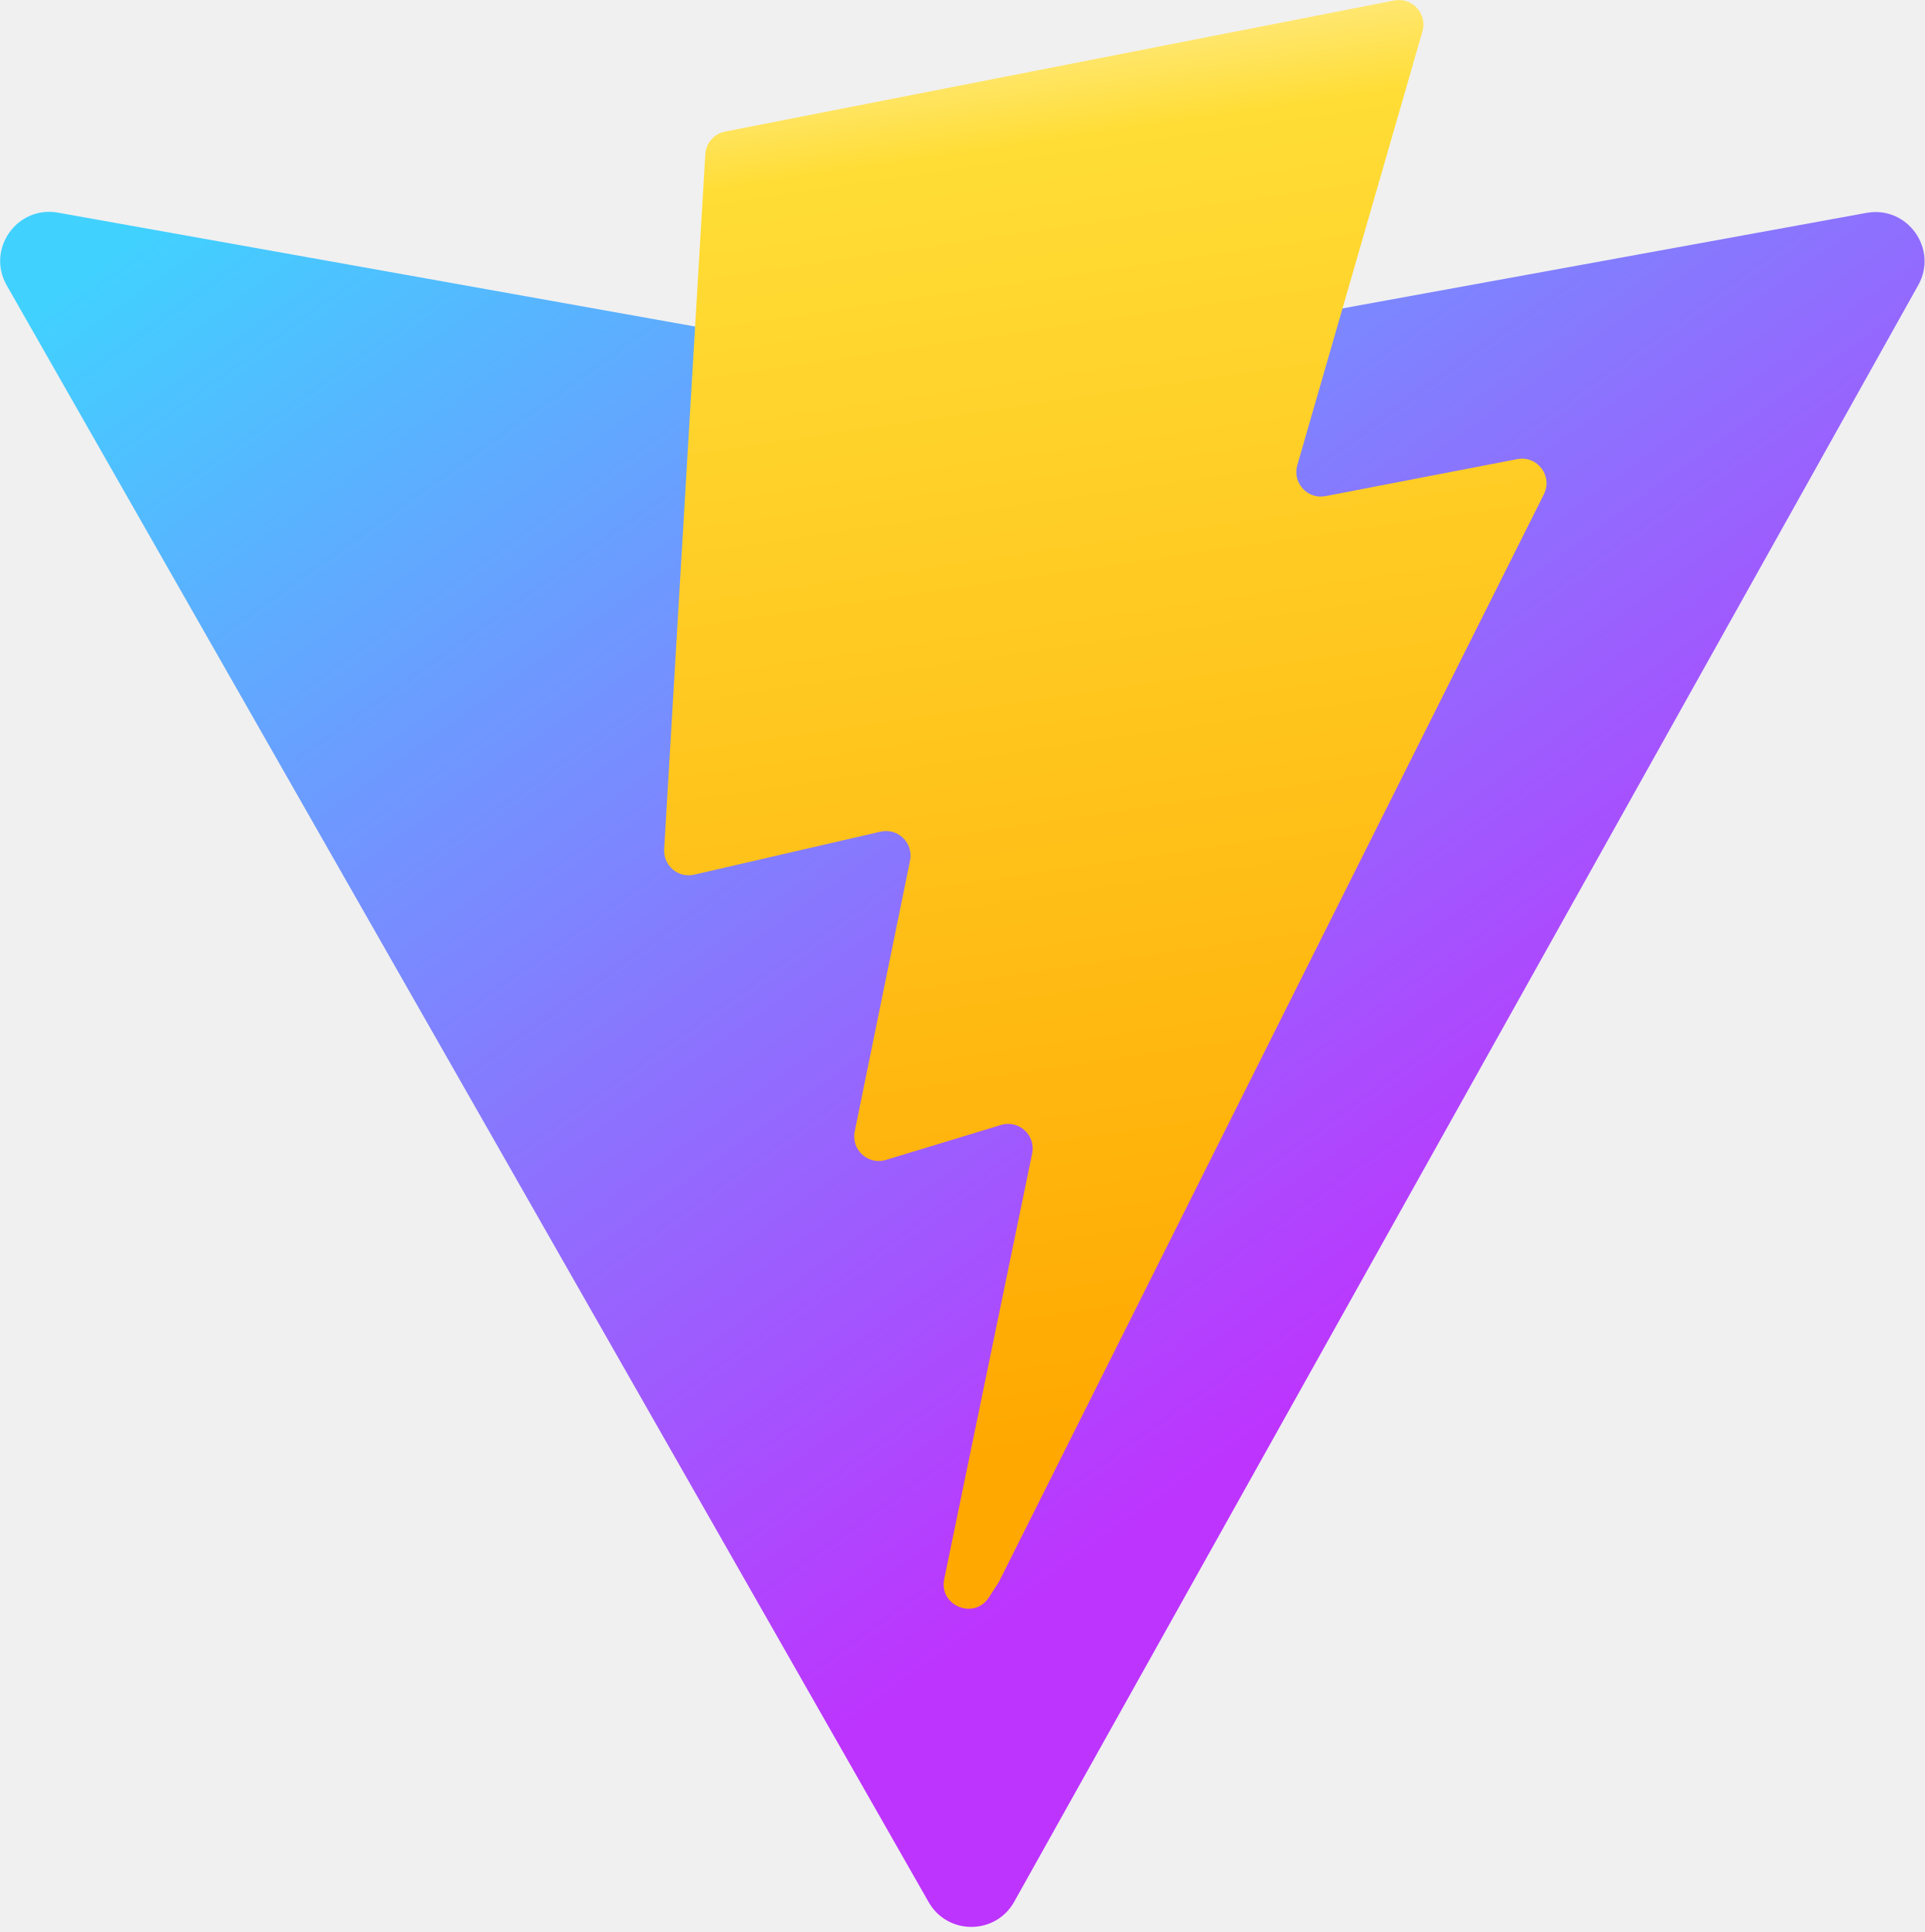
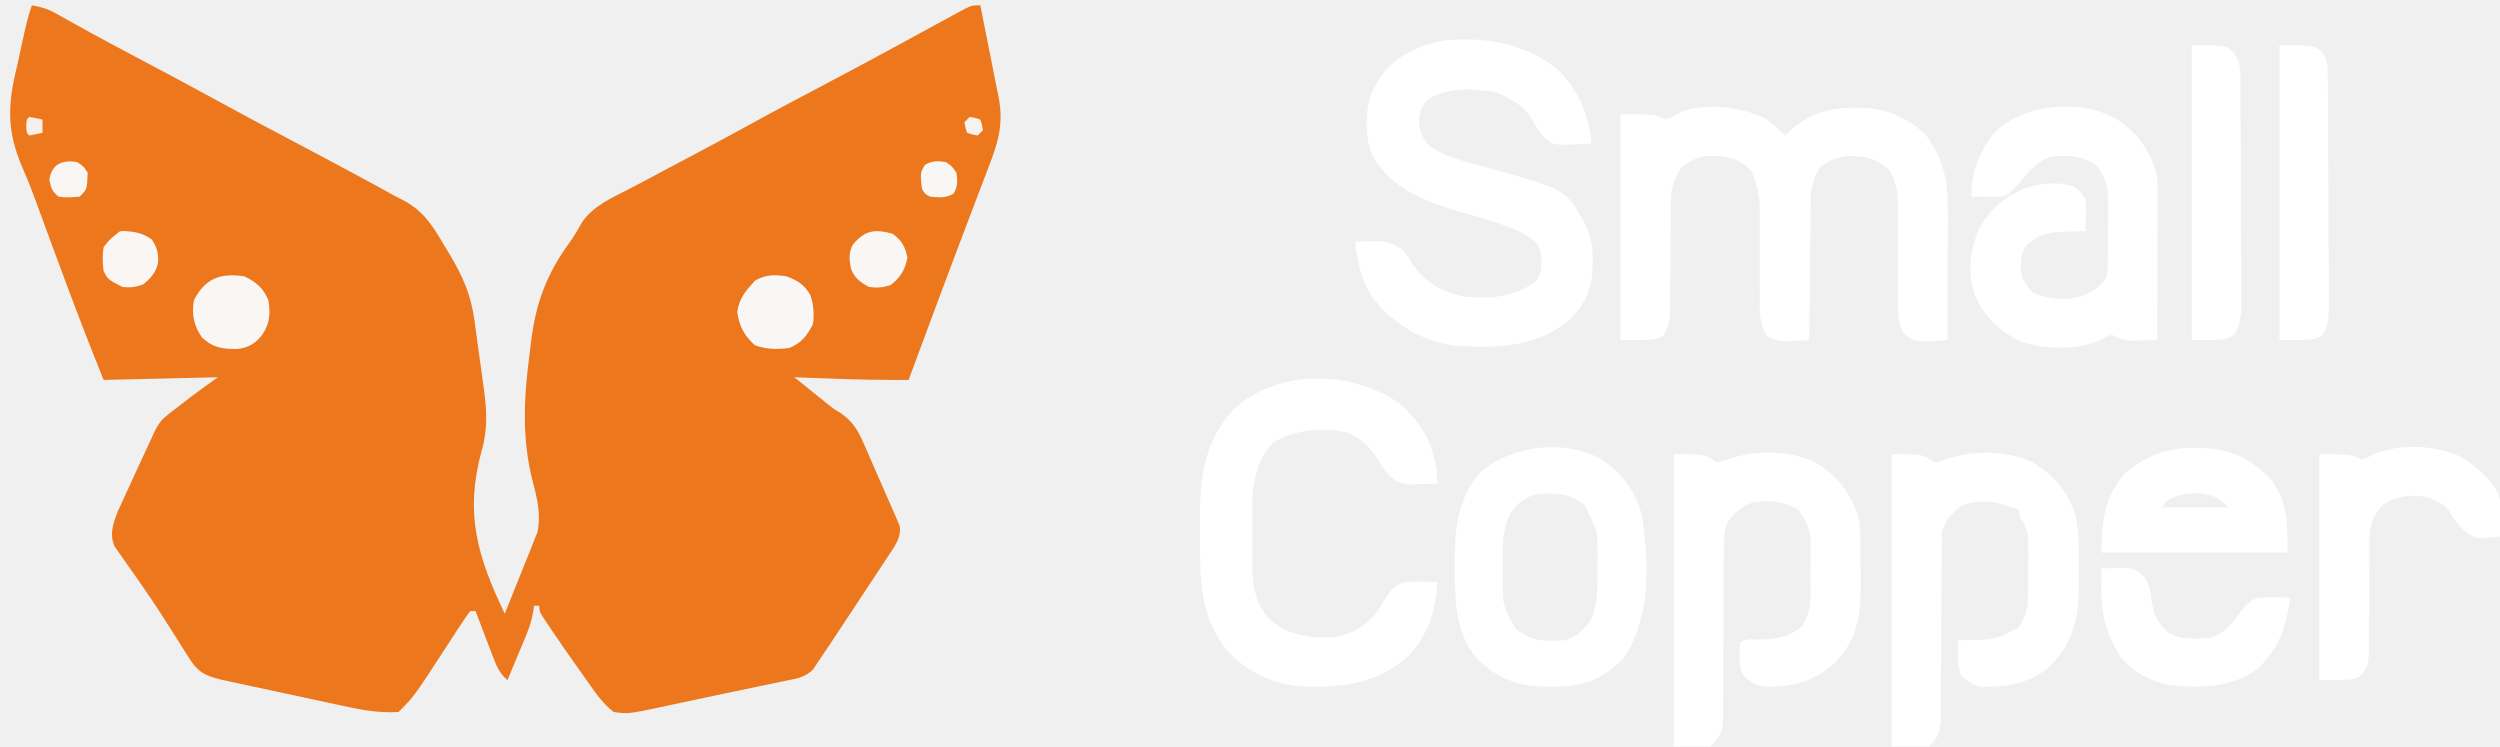
- <svg xmlns="http://www.w3.org/2000/svg" aria-hidden="true" role="img" class="iconify iconify--logos" width="31.88" height="32" preserveAspectRatio="xMidYMid meet" viewBox="0 0 256 257">
-   <defs>
-     <linearGradient id="IconifyId1813088fe1fbc01fb466" x1="-.828%" x2="57.636%" y1="7.652%" y2="78.411%">
-       <stop offset="0%" stop-color="#41D1FF" />
-       <stop offset="100%" stop-color="#BD34FE" />
-     </linearGradient>
-     <linearGradient id="IconifyId1813088fe1fbc01fb467" x1="43.376%" x2="50.316%" y1="2.242%" y2="89.03%">
-       <stop offset="0%" stop-color="#FFEA83" />
-       <stop offset="8.333%" stop-color="#FFDD35" />
-       <stop offset="100%" stop-color="#FFA800" />
-     </linearGradient>
-   </defs>
-   <path fill="url(#IconifyId1813088fe1fbc01fb466)" d="M255.153 37.938L134.897 252.976c-2.483 4.44-8.862 4.466-11.382.048L.875 37.958c-2.746-4.814 1.371-10.646 6.827-9.67l120.385 21.517a6.537 6.537 0 0 0 2.322-.004l117.867-21.483c5.438-.991 9.574 4.796 6.877 9.62Z" />
-   <path fill="url(#IconifyId1813088fe1fbc01fb467)" d="M185.432.063L96.44 17.501a3.268 3.268 0 0 0-2.634 3.014l-5.474 92.456a3.268 3.268 0 0 0 3.997 3.378l24.777-5.718c2.318-.535 4.413 1.507 3.936 3.838l-7.361 36.047c-.495 2.426 1.782 4.5 4.151 3.78l15.304-4.649c2.372-.72 4.652 1.36 4.15 3.788l-11.698 56.621c-.732 3.542 3.979 5.473 5.943 2.437l1.313-2.028l72.516-144.72c1.215-2.423-.88-5.186-3.54-4.672l-25.505 4.922c-2.396.462-4.435-1.77-3.759-4.114l16.646-57.705c.677-2.35-1.37-4.583-3.769-4.113Z" />
+ <svg xmlns="http://www.w3.org/2000/svg" version="1.1" width="941" height="281">
+   <path d="M0 0 C3.457 0.567 6.127 1.409 9.176 3.125 C9.987 3.576 10.799 4.026 11.635 4.49 C12.96 5.238 12.96 5.238 14.312 6 C16.287 7.096 18.262 8.189 20.238 9.281 C21.315 9.877 22.393 10.472 23.502 11.086 C29.28 14.248 35.102 17.323 40.924 20.402 C50.606 25.523 60.275 30.663 69.875 35.938 C79.198 41.058 88.594 46.035 98 51 C107.857 56.206 117.709 61.421 127.5 66.75 C128.751 67.429 128.751 67.429 130.027 68.121 C131.588 68.975 133.143 69.839 134.691 70.717 C136.281 71.6 137.896 72.439 139.53 73.239 C147.14 77.22 150.683 82.623 154.938 89.938 C155.905 91.526 155.905 91.526 156.893 93.146 C162.063 101.735 165.297 108.866 166.605 118.773 C166.734 119.697 166.863 120.62 166.996 121.571 C167.265 123.515 167.53 125.46 167.79 127.405 C168.186 130.361 168.598 133.313 169.014 136.266 C169.274 138.164 169.534 140.062 169.793 141.961 C169.976 143.269 169.976 143.269 170.162 144.604 C171.237 152.753 171.621 159.908 169.23 167.867 C162.89 191.336 167.656 207.412 178 229 C180.352 223.205 182.676 217.399 184.974 211.582 C185.861 209.35 186.767 207.128 187.68 204.906 C188.136 203.741 188.592 202.576 189.062 201.375 C189.466 200.372 189.869 199.369 190.285 198.336 C191.678 191.838 190.264 185.768 188.562 179.438 C184.282 162.648 185.195 147.454 187.438 130.375 C187.562 129.311 187.687 128.246 187.816 127.15 C189.651 112.046 193.682 101.135 202.687 88.844 C204.39 86.453 205.82 83.936 207.25 81.375 C211.552 75.509 217.794 72.691 224.124 69.475 C227.564 67.711 230.976 65.898 234.387 64.078 C235.737 63.358 237.087 62.638 238.437 61.918 C239.124 61.552 239.81 61.186 240.518 60.809 C242.64 59.68 244.764 58.554 246.889 57.429 C254.58 53.359 262.249 49.254 269.875 45.062 C279.935 39.537 290.081 34.18 300.23 28.823 C309.206 24.084 318.162 19.316 327.062 14.438 C341.062 6.775 341.062 6.775 346.688 3.75 C347.74 3.175 347.74 3.175 348.815 2.588 C353.656 0 353.656 0 357 0 C358.173 5.832 359.331 11.667 360.473 17.505 C360.863 19.488 361.258 21.471 361.657 23.452 C362.233 26.31 362.792 29.17 363.348 32.031 C363.528 32.909 363.708 33.786 363.894 34.69 C365.692 44.12 363.954 50.921 360.527 59.77 C359.995 61.178 359.995 61.178 359.451 62.614 C358.288 65.683 357.113 68.748 355.938 71.812 C355.129 73.941 354.321 76.07 353.514 78.199 C352.269 81.485 351.023 84.771 349.774 88.055 C345.776 98.565 341.848 109.1 337.936 119.641 C336.884 122.476 335.831 125.31 334.777 128.144 C333.184 132.429 331.592 136.714 330 141 C320.193 141.068 310.425 140.869 300.625 140.5 C299.292 140.452 297.958 140.403 296.625 140.355 C293.417 140.239 290.208 140.121 287 140 C289.352 141.898 291.707 143.794 294.062 145.688 C294.719 146.218 295.376 146.748 296.053 147.295 C296.707 147.82 297.361 148.346 298.035 148.887 C298.627 149.363 299.219 149.84 299.828 150.331 C301.861 151.96 301.861 151.96 303.641 152.981 C309.135 156.415 311.196 160.416 313.691 166.281 C314.283 167.618 314.283 167.618 314.886 168.982 C315.71 170.857 316.524 172.736 317.328 174.62 C318.564 177.503 319.839 180.367 321.119 183.23 C321.916 185.059 322.711 186.888 323.504 188.719 C323.886 189.574 324.268 190.429 324.662 191.311 C325 192.115 325.338 192.919 325.686 193.748 C325.989 194.45 326.292 195.152 326.604 195.876 C327.429 200.301 324.526 203.964 322.174 207.527 C321.607 208.392 321.039 209.256 320.454 210.147 C319.843 211.068 319.232 211.989 318.602 212.938 C317.97 213.895 317.339 214.853 316.688 215.84 C315.354 217.862 314.017 219.882 312.679 221.901 C310.635 224.985 308.598 228.074 306.562 231.164 C305.263 233.13 303.964 235.097 302.664 237.062 C302.057 237.983 301.449 238.904 300.823 239.853 C299.233 242.248 297.62 244.625 296 247 C295.028 248.482 295.028 248.482 294.036 249.994 C291.273 252.716 288.442 253.316 284.754 254.027 C283.681 254.259 283.681 254.259 282.586 254.495 C280.248 254.995 277.906 255.467 275.562 255.938 C273.942 256.277 272.322 256.618 270.702 256.961 C267.406 257.655 264.108 258.338 260.807 259.011 C256.347 259.923 251.897 260.88 247.449 261.848 C244.883 262.4 242.317 262.95 239.75 263.5 C238.575 263.755 237.4 264.01 236.19 264.273 C224.445 266.726 224.445 266.726 219 266 C214.368 262.496 211.163 257.338 207.812 252.625 C207.25 251.839 206.688 251.054 206.109 250.244 C202.403 245.04 198.757 239.798 195.188 234.5 C194.761 233.872 194.335 233.243 193.896 232.596 C191 228.241 191 228.241 191 226 C190.34 226 189.68 226 189 226 C188.816 227.318 188.816 227.318 188.629 228.663 C188.032 231.828 187.171 234.435 185.934 237.398 C185.531 238.372 185.128 239.345 184.713 240.348 C184.292 241.347 183.871 242.346 183.438 243.375 C183.013 244.397 182.588 245.419 182.15 246.473 C181.106 248.984 180.056 251.493 179 254 C176.159 251.559 175.063 249.15 173.738 245.676 C173.342 244.648 172.946 243.62 172.537 242.561 C172.133 241.489 171.729 240.417 171.312 239.312 C170.897 238.229 170.481 237.146 170.053 236.029 C169.028 233.356 168.011 230.679 167 228 C166.34 228 165.68 228 165 228 C163.642 229.798 162.375 231.665 161.148 233.555 C160.771 234.13 160.393 234.706 160.004 235.299 C158.788 237.153 157.581 239.014 156.375 240.875 C143.893 260.107 143.893 260.107 138 266 C130.015 266.511 122.729 264.926 114.953 263.227 C113.61 262.939 112.268 262.653 110.925 262.367 C108.126 261.769 105.33 261.165 102.534 260.556 C98.959 259.777 95.382 259.011 91.805 258.249 C89.038 257.659 86.272 257.064 83.507 256.468 C81.55 256.047 79.593 255.628 77.636 255.209 C76.444 254.949 75.252 254.688 74.024 254.42 C72.979 254.194 71.934 253.967 70.857 253.734 C65.141 252.265 62.545 251.016 59.355 245.961 C58.686 244.917 58.016 243.872 57.326 242.796 C56.612 241.656 55.9 240.516 55.188 239.375 C53.688 237.009 52.182 234.647 50.676 232.285 C50.293 231.682 49.911 231.079 49.517 230.458 C46.868 226.298 44.117 222.225 41.293 218.184 C40.551 217.111 39.809 216.039 39.044 214.934 C37.624 212.89 36.189 210.855 34.739 208.832 C34.101 207.904 33.462 206.976 32.805 206.02 C32.237 205.216 31.67 204.413 31.085 203.585 C29.117 198.898 30.604 195.039 32.351 190.455 C32.91 189.214 33.478 187.978 34.055 186.746 C34.357 186.082 34.659 185.418 34.97 184.734 C35.93 182.631 36.902 180.534 37.875 178.438 C38.52 177.027 39.165 175.616 39.809 174.205 C41.522 170.462 43.245 166.724 45 163 C45.495 161.926 45.99 160.851 46.5 159.745 C47.928 157.131 49.006 155.761 51.328 153.965 C51.964 153.465 52.599 152.966 53.254 152.451 C53.913 151.952 54.571 151.452 55.25 150.938 C55.893 150.434 56.536 149.931 57.199 149.412 C61.391 146.153 65.673 143.091 70 140 C55.81 140.33 41.62 140.66 27 141 C20.704 125.478 14.791 109.841 9 94.125 C7.715 90.647 6.429 87.17 5.141 83.694 C4.3 81.411 3.466 79.125 2.639 76.837 C0.724 71.547 -1.254 66.333 -3.527 61.185 C-9.524 47.23 -9.163 37.408 -5.562 22.812 C-5.144 20.916 -4.73 19.018 -4.322 17.119 C-1.696 5.088 -1.696 5.088 0 0 Z " fill="#EC771C" transform="translate(12,2)" />
+   <path d="M0 0 C2.578 1.858 4.718 3.768 7 6 C7.949 5.093 8.898 4.185 9.875 3.25 C18.648 -4.096 27.946 -5.03 39.007 -4.228 C46.92 -3.324 54.439 0.293 60 6 C67.446 16.033 68.294 24.615 68.195 36.809 C68.192 38.144 68.189 39.479 68.187 40.814 C68.179 44.308 68.16 47.801 68.137 51.294 C68.117 54.867 68.108 58.441 68.098 62.014 C68.076 69.009 68.042 76.005 68 83 C56.333 83.922 56.333 83.922 51.725 80.734 C48.855 76.065 49.333 70.545 49.398 65.25 C49.39 64.119 49.382 62.987 49.374 61.821 C49.351 58.214 49.361 54.607 49.375 51 C49.379 47.393 49.375 43.786 49.354 40.179 C49.342 37.937 49.345 35.696 49.364 33.454 C49.344 27.897 49.227 23.756 46 19 C41.084 14.453 37.15 13.637 30.641 13.723 C26.6 14.147 23.096 15.326 20 18 C17.565 22.18 16.619 25.277 16.568 30.097 C16.548 31.278 16.528 32.459 16.508 33.675 C16.501 34.935 16.495 36.194 16.488 37.492 C16.461 39.444 16.461 39.444 16.434 41.435 C16.387 44.877 16.357 48.32 16.33 51.762 C16.301 55.282 16.254 58.801 16.209 62.32 C16.123 69.213 16.056 76.107 16 83 C4.399 83.764 4.399 83.764 -0.275 81.21 C-2.866 76.389 -2.669 72.031 -2.602 66.637 C-2.61 65.531 -2.618 64.425 -2.626 63.285 C-2.649 59.752 -2.639 56.221 -2.625 52.688 C-2.621 49.165 -2.625 45.644 -2.646 42.122 C-2.658 39.933 -2.655 37.743 -2.636 35.554 C-2.659 29.32 -3.296 24.65 -6 19 C-11.021 14.105 -15.447 13.647 -22.203 13.719 C-26.48 14.149 -28.593 15.374 -32 18 C-35.377 22.503 -36.123 26.527 -36.126 32.056 C-36.13 33.061 -36.134 34.066 -36.138 35.101 C-36.139 36.18 -36.14 37.259 -36.141 38.371 C-36.159 40.66 -36.179 42.948 -36.199 45.236 C-36.228 48.842 -36.25 52.447 -36.25 56.053 C-36.254 59.535 -36.288 63.015 -36.328 66.496 C-36.321 67.573 -36.314 68.651 -36.307 69.76 C-36.38 74.237 -36.591 77.238 -38.729 81.219 C-42 83 -42 83 -55 83 C-55 54.95 -55 26.9 -55 -2 C-42 -2 -42 -2 -38 0 C-34.95 -1.275 -34.95 -1.275 -32 -3 C-22.372 -6.351 -8.753 -4.871 0 0 Z " fill="#FFFFFF" transform="translate(665,45)" />
+   <path d="M0 0 C8.324 7.656 12.263 17.199 13.25 28.25 C-0.706 29.11 -0.706 29.11 -4.312 26.25 C-6.21 23.914 -7.63 21.821 -9.125 19.25 C-12.422 13.65 -17.071 11.353 -22.938 8.938 C-31.526 7.389 -39.893 7.176 -47.75 11.25 C-50.358 13.605 -50.735 15.193 -51.625 18.625 C-51.772 22.878 -50.944 24.647 -48.75 28.25 C-42.081 33.562 -33.049 35.395 -25 37.625 C3.383 45.535 3.383 45.535 10.25 57.25 C12.915 62.504 13.803 66.694 13.75 72.562 C13.744 73.309 13.737 74.055 13.73 74.824 C13.449 83.372 10.691 89.254 4.438 95.125 C-8.306 105.286 -23.111 105.358 -38.75 104.25 C-50.275 102.705 -61.091 96.315 -68.32 87.27 C-73.25 80.306 -74.682 73.682 -75.75 65.25 C-73.876 65.168 -72 65.11 -70.125 65.062 C-69.081 65.028 -68.037 64.993 -66.961 64.957 C-63.165 65.303 -60.952 66.189 -57.75 68.25 C-55.836 70.738 -55.836 70.738 -54.125 73.562 C-49.075 80.798 -43.074 84.207 -34.441 85.898 C-24.709 86.93 -15.848 85.986 -7.75 80.25 C-5.101 76.91 -5.387 73.383 -5.75 69.25 C-7.111 65.167 -9.311 63.761 -12.988 61.875 C-20.577 58.18 -28.692 56.113 -36.787 53.82 C-49.572 50.042 -61.678 45.311 -68.832 33.457 C-72.029 26.611 -71.931 17.787 -70.059 10.594 C-69.126 8.315 -68.071 6.327 -66.75 4.25 C-66.361 3.626 -65.971 3.002 -65.57 2.359 C-60.274 -4.849 -50.806 -8.99 -42.145 -10.504 C-27.066 -12.054 -12.131 -9.562 0 0 Z " fill="#FFFFFF" transform="translate(585.75,25.75)" />
+   <path d="M0 0 C7.737 6.773 12.738 15.404 13.812 25.688 C13.895 27.124 13.966 28.562 14 30 C11.772 30.109 9.542 30.186 7.312 30.25 C6.071 30.296 4.83 30.343 3.551 30.391 C-0.635 29.93 -2.077 28.969 -5 26 C-6.59 23.816 -6.59 23.816 -7.938 21.562 C-11.282 16.375 -14.302 13.133 -20.125 10.688 C-30.094 8.919 -38.891 9.529 -47.75 14.562 C-56.198 23.715 -55.75 33.84 -55.597 45.632 C-55.563 48.559 -55.576 51.484 -55.596 54.412 C-55.589 56.297 -55.579 58.182 -55.566 60.066 C-55.574 61.361 -55.574 61.361 -55.581 62.681 C-55.452 69.472 -53.979 75.784 -49.25 80.889 C-42.673 86.924 -35.719 87.878 -27 88 C-20.061 87.512 -14.91 84.91 -10 80 C-8.301 77.747 -6.781 75.467 -5.324 73.051 C-3.596 70.374 -2.211 68.453 0.828 67.316 C3.494 66.928 6.056 66.905 8.75 66.938 C9.735 66.947 10.72 66.956 11.734 66.965 C12.482 66.976 13.23 66.988 14 67 C13.545 77.688 10.549 87.174 3 95 C-9.334 105.77 -22.732 107.12 -38.505 106.228 C-48.837 105.285 -58.219 100.334 -65.25 92.75 C-75.037 80.38 -75.353 66.959 -75.316 51.87 C-75.313 49.204 -75.336 46.539 -75.361 43.873 C-75.421 28.076 -73.854 14.514 -62.875 2.25 C-46.124 -13.391 -18.101 -12.726 0 0 Z " fill="#FFFFFF" transform="translate(527,152)" />
+   <path d="M0 0 C12 0 12 0 16 3 C18.29 2.697 18.29 2.697 20.688 1.688 C30.796 -1.425 42.765 -1.645 52.57 2.617 C61.23 7.546 66.474 14.209 69.54 23.665 C70.194 26.985 70.203 30.288 70.238 33.66 C70.246 34.405 70.254 35.15 70.263 35.918 C70.277 37.496 70.287 39.073 70.295 40.651 C70.307 42.246 70.327 43.841 70.357 45.436 C70.588 57.901 70.026 68.771 60.926 78.281 C54.141 84.336 47.091 87.275 37.938 87.375 C36.75 87.403 35.563 87.432 34.34 87.461 C30.407 86.918 28.797 85.756 26 83 C24.323 79.388 24.872 74.897 25 71 C26.921 69.079 30.57 69.775 33.125 69.688 C39.107 69.375 43.288 68.855 48 65 C52.252 59.344 51.486 53.082 51.446 46.335 C51.438 44.138 51.466 41.943 51.498 39.746 C51.5 38.333 51.499 36.921 51.496 35.508 C51.498 34.236 51.5 32.964 51.502 31.653 C50.875 27.089 49.6 24.786 47 21 C41.576 17.637 36.295 17.24 30 18 C25.262 19.667 22.799 21.854 20 26 C18.838 29.486 18.855 32.612 18.858 36.238 C18.855 36.971 18.851 37.705 18.848 38.461 C18.84 40.054 18.835 41.647 18.831 43.239 C18.824 45.761 18.808 48.283 18.79 50.805 C18.738 57.976 18.69 65.146 18.674 72.317 C18.664 76.704 18.635 81.09 18.593 85.477 C18.58 87.147 18.575 88.818 18.578 90.488 C18.58 92.827 18.558 95.165 18.53 97.503 C18.537 98.191 18.543 98.879 18.55 99.588 C18.448 104.855 17.638 105.453 14 110 C9.38 110 4.76 110 0 110 C0 73.7 0 37.4 0 0 Z " fill="#FFFFFF" transform="translate(630,171)" />
+   <path d="M0 0 C12 0 12 0 16 3 C18.324 2.698 18.324 2.698 20.75 1.688 C30.853 -1.437 43.308 -1.619 53 3 C61.331 7.81 66.774 14.638 69.396 23.865 C70.532 29.758 70.48 35.696 70.446 41.677 C70.438 43.93 70.466 46.182 70.498 48.436 C70.561 60.901 68.553 70.662 59.605 79.828 C51.937 86.221 43.894 87.555 34.129 87.566 C30.374 86.887 28.679 85.679 26 83 C24.995 79.985 24.897 77.958 24.938 74.812 C24.947 73.911 24.956 73.01 24.965 72.082 C24.976 71.395 24.988 70.708 25 70 C26.074 69.974 27.148 69.948 28.254 69.922 C38.89 69.821 38.89 69.821 48 65 C50.756 60.48 51.384 57.068 51.398 51.809 C51.403 50.807 51.403 50.807 51.407 49.785 C51.409 48.383 51.404 46.98 51.391 45.577 C51.375 43.44 51.391 41.304 51.41 39.166 C51.408 37.797 51.404 36.428 51.398 35.059 C51.395 33.824 51.392 32.59 51.388 31.318 C50.972 27.758 49.981 25.932 48 23 C48 22.34 48 21.68 48 21 C40.706 18.043 34.282 16.493 26.625 19.188 C22.746 21.866 20.492 24.524 19 29 C18.902 31.375 18.864 33.753 18.858 36.13 C18.855 36.852 18.851 37.575 18.848 38.319 C18.84 39.887 18.835 41.455 18.831 43.023 C18.824 45.508 18.808 47.992 18.79 50.477 C18.738 57.541 18.69 64.605 18.674 71.669 C18.664 75.991 18.635 80.312 18.593 84.634 C18.58 86.278 18.575 87.923 18.578 89.568 C18.58 91.873 18.558 94.177 18.53 96.482 C18.524 97.792 18.518 99.102 18.512 100.451 C17.856 104.999 17.483 106.899 14 110 C9.38 110 4.76 110 0 110 C0 73.7 0 37.4 0 0 Z " fill="#FFFFFF" transform="translate(712,171)" />
+   <path d="M0 0 C7.882 5.37 13.091 12.572 15 22 C15.087 24.016 15.118 26.035 15.114 28.054 C15.113 29.885 15.113 29.885 15.113 31.754 C15.108 33.067 15.103 34.381 15.098 35.734 C15.096 37.096 15.094 38.458 15.093 39.82 C15.09 43.397 15.08 46.975 15.069 50.552 C15.058 54.205 15.054 57.858 15.049 61.512 C15.038 68.674 15.021 75.837 15 83 C12.917 83.054 10.834 83.093 8.75 83.125 C7.59 83.148 6.43 83.171 5.234 83.195 C2.123 83.007 0.651 82.483 -2 81 C-4.001 81.653 -4.001 81.653 -6.062 82.875 C-14.974 86.768 -27.459 86.718 -36.625 83.5 C-44.66 79.511 -50.963 73.499 -54 65 C-56.515 57.037 -55.353 48.5 -52 41 C-47.611 33.006 -40.717 27.61 -32 25 C-26.46 23.958 -21.756 23.394 -16.375 25.25 C-14 27 -14 27 -12 30 C-11.805 32.918 -11.805 32.918 -11.875 36.188 C-11.893 37.274 -11.911 38.361 -11.93 39.48 C-11.953 40.312 -11.976 41.143 -12 42 C-13.628 42.039 -13.628 42.039 -15.289 42.078 C-16.734 42.134 -18.18 42.192 -19.625 42.25 C-20.338 42.264 -21.051 42.278 -21.785 42.293 C-26.91 42.528 -29.893 43.695 -34 47 C-36.347 49.988 -36.421 53.219 -36.316 56.969 C-35.783 60.396 -34.257 62.438 -32 65 C-26.039 67.98 -18.896 68.204 -12.547 66.242 C-8.692 64.429 -6.205 62.724 -4 59 C-3.695 56.32 -3.556 53.878 -3.566 51.199 C-3.561 50.445 -3.556 49.69 -3.551 48.913 C-3.544 47.318 -3.545 45.724 -3.554 44.129 C-3.562 41.706 -3.534 39.285 -3.502 36.861 C-3.5 35.307 -3.501 33.753 -3.504 32.199 C-3.493 31.482 -3.481 30.765 -3.47 30.027 C-3.545 24.502 -4.917 21.428 -8 17 C-13.434 13.631 -18.696 13.258 -25 14 C-30.645 15.845 -33.402 19.538 -37 24 C-41.694 28.955 -41.694 28.955 -45.82 29.098 C-46.911 29.086 -48.001 29.074 -49.125 29.062 C-50.221 29.053 -51.316 29.044 -52.445 29.035 C-53.288 29.024 -54.131 29.012 -55 29 C-54.959 19.809 -52.076 11.958 -46.211 4.824 C-34.701 -6.236 -13.753 -7.942 0 0 Z " fill="#FFFFFF" transform="translate(797,45)" />
+   <path d="M0 0 C7.508 5.104 12.786 12.143 15 21 C17.719 38.702 18.503 59.391 8.188 74.688 C1.946 81.286 -5.576 84.964 -14.719 85.398 C-16.312 85.406 -17.906 85.398 -19.5 85.375 C-20.29 85.387 -21.08 85.398 -21.895 85.41 C-32.008 85.361 -39.733 82.013 -47 75 C-55.235 65.495 -55.488 52.451 -55.375 40.5 C-55.387 39.272 -55.398 38.043 -55.41 36.777 C-55.371 24.462 -53.76 13.202 -45 4 C-32.631 -5.569 -13.905 -7.791 0 0 Z M-33.25 18.375 C-37.927 25.391 -37.333 32.189 -37.312 40.375 C-37.329 41.677 -37.345 42.979 -37.361 44.32 C-37.471 54.835 -37.471 54.835 -32.465 63.742 C-26.161 68.418 -21.785 68.56 -14 68 C-9.228 66.381 -6.741 64.21 -4 60 C-1.537 53.687 -1.669 47.88 -1.688 41.188 C-1.671 40.05 -1.655 38.912 -1.639 37.74 C-1.6 26.847 -1.6 26.847 -6.417 17.384 C-11.471 12.967 -15.85 12.709 -22.273 12.785 C-27.17 13.171 -29.926 14.867 -33.25 18.375 Z " fill="#FFFFFF" transform="translate(603,173)" />
+   <path d="M0 0 C5.787 3.365 11.693 8.138 14.824 14.188 C16.189 19.433 15.666 25.026 15.398 30.395 C7.053 31.301 7.053 31.301 3.281 29.234 C0.558 26.949 -1.326 24.899 -3.039 21.77 C-5.439 18.122 -8.487 16.685 -12.602 15.395 C-18.561 14.568 -23.536 14.897 -28.602 18.395 C-32.52 22.63 -33.725 25.715 -33.728 31.413 C-33.731 32.435 -33.735 33.456 -33.739 34.509 C-33.74 35.612 -33.741 36.715 -33.742 37.852 C-33.761 40.184 -33.78 42.517 -33.801 44.85 C-33.83 48.53 -33.852 52.21 -33.852 55.89 C-33.855 59.44 -33.89 62.989 -33.93 66.539 C-33.923 67.636 -33.916 68.733 -33.908 69.863 C-34.044 78.416 -34.044 78.416 -36.331 82.135 C-39.602 84.395 -39.602 84.395 -52.602 84.395 C-52.602 56.345 -52.602 28.295 -52.602 -0.605 C-40.602 -0.605 -40.602 -0.605 -36.602 1.395 C-34.566 0.743 -34.566 0.743 -32.477 -0.48 C-22.787 -4.701 -9.633 -4.194 0 0 Z " fill="#FFFFFF" transform="translate(925.6016,171.6055)" />
+   <path d="M0 0 C0.788 0.01 1.577 0.019 2.389 0.03 C12.894 0.347 20.421 3.419 28.016 10.832 C35.459 19.761 35.188 27.635 35.188 39.438 C12.088 39.438 -11.012 39.438 -34.812 39.438 C-34.812 27.809 -33.794 18.339 -25.812 9.438 C-18.164 2.965 -9.965 -0.138 0 0 Z M-10.812 20.438 C-11.143 21.098 -11.473 21.758 -11.812 22.438 C-3.562 22.438 4.688 22.438 13.188 22.438 C9.031 18.281 6.035 17.316 0.25 17.125 C-4.105 17.21 -7.122 17.977 -10.812 20.438 Z " fill="#FFFFFF" transform="translate(825.8125,168.5625)" />
+   <path d="M0 0 C12 0 12 0 15.188 1.875 C17.65 4.763 18.126 6.299 18.154 10.003 C18.163 10.84 18.171 11.677 18.18 12.539 C18.184 13.459 18.188 14.379 18.193 15.327 C18.201 16.295 18.209 17.263 18.218 18.26 C18.243 21.471 18.259 24.683 18.273 27.895 C18.279 28.99 18.284 30.085 18.29 31.213 C18.316 37.009 18.336 42.805 18.35 48.601 C18.367 54.593 18.412 60.585 18.462 66.578 C18.496 71.18 18.508 75.783 18.513 80.385 C18.52 82.595 18.535 84.804 18.559 87.013 C18.591 90.104 18.591 93.193 18.583 96.284 C18.6 97.198 18.616 98.112 18.633 99.054 C18.593 103.116 18.273 105.509 16.276 109.107 C13 111 13 111 0 111 C0 74.37 0 37.74 0 0 Z " fill="#FFFFFF" transform="translate(858,17)" />
+   <path d="M0 0 C12.679 0 12.679 0 16 3 C17.679 5.813 18.253 7.9 18.274 11.161 C18.289 12.393 18.289 12.393 18.304 13.65 C18.305 14.543 18.306 15.435 18.306 16.355 C18.315 17.302 18.323 18.249 18.332 19.224 C18.356 22.355 18.364 25.486 18.371 28.617 C18.38 30.794 18.389 32.971 18.398 35.148 C18.415 39.713 18.423 44.278 18.426 48.842 C18.431 54.689 18.469 60.535 18.514 66.382 C18.544 70.879 18.551 75.376 18.552 79.873 C18.556 82.028 18.569 84.183 18.59 86.339 C18.617 89.355 18.612 92.37 18.599 95.386 C18.614 96.275 18.629 97.163 18.644 98.079 C18.595 102.25 18.105 104.781 16.275 108.601 C13 111 13 111 0 111 C0 74.37 0 37.74 0 0 Z " fill="#FFFFFF" transform="translate(825,17)" />
+   <path d="M0 0 C11.909 -0.563 11.909 -0.563 16 3 C18.184 6.276 18.373 7.97 18.812 11.812 C19.68 17.459 20.773 20.176 25 24 C29.918 27.09 35.401 26.445 41 26 C46.894 24.413 49.601 20.021 53.07 15.277 C55.051 12.94 56.116 11.939 59 11 C62.016 10.805 62.016 10.805 65.25 10.875 C66.328 10.893 67.405 10.911 68.516 10.93 C69.745 10.964 69.745 10.964 71 11 C69.672 21.423 66.77 30.244 58.898 37.531 C49.141 45.08 37.812 44.903 26 44 C18.346 42.546 11.954 39.068 7 33 C1.707 24.391 -0.189 17.178 -0.062 7.125 C-0.058 6.437 -0.053 5.748 -0.049 5.039 C-0.037 3.359 -0.019 1.68 0 0 Z " fill="#FFFFFF" transform="translate(791,214)" />
+   <path d="M0 0 C4.406 2.163 7.164 4.411 9 9 C9.836 13.933 9.593 17.735 6.75 21.938 C4.249 25.203 1.728 26.755 -2.367 27.336 C-8.076 27.425 -11.624 27.056 -16 23 C-19.051 18.525 -19.951 14.291 -19 9 C-14.743 0.644 -8.945 -1.29 0 0 Z " fill="#F9F6F4" transform="translate(92,104)" />
+   <path d="M0 0 C4.201 1.556 6.702 3.13 9 7 C10.243 10.729 10.528 14.127 10 18 C7.779 22.36 5.595 25.202 1 27 C-3.543 27.54 -7.561 27.532 -11.875 25.938 C-15.917 22.253 -17.755 18.747 -18.5 13.438 C-17.743 8.233 -15.301 5.413 -11.812 1.625 C-7.828 -0.677 -4.498 -0.658 0 0 Z " fill="#F9F7F5" transform="translate(296,104)" />
+   <path d="M0 0 C3.308 2.321 4.814 5.006 5.562 9 C4.726 13.459 2.808 16.674 -0.875 19.375 C-3.855 20.252 -5.898 20.434 -9 20 C-12.516 17.944 -14.379 16.706 -15.773 12.875 C-16.363 9.583 -16.602 7.13 -15 4.121 C-10.52 -1.412 -6.615 -1.848 0 0 Z " fill="#F9F6F3" transform="translate(336,88)" />
+   <path d="M0 0 C4.178 0.318 6.632 0.733 10.172 3.117 C12.212 6.21 12.854 8.332 12.586 12.055 C11.696 15.789 9.981 17.602 7.109 20.055 C4.36 21.11 2.034 21.415 -0.891 21.055 C-6.323 18.19 -6.323 18.19 -7.891 15.055 C-8.311 11.996 -8.381 9.107 -7.891 6.055 C-5.453 3.055 -5.453 3.055 -2.891 1.055 C-1.891 0.055 -1.891 0.055 0 0 Z " fill="#F9F6F4" transform="translate(46.89062,86.94531)" />
+   <path d="M0 0 C2.438 1.562 2.438 1.562 4 4 C3.786 10.214 3.786 10.214 1 13 C-1.932 13.279 -4.154 13.471 -7 13 C-9.456 10.927 -9.889 9.636 -10.438 6.5 C-9.415 0.66 -5.503 -0.917 0 0 Z " fill="#F9F5F3" transform="translate(29,61)" />
+   <path d="M0 0 C2.375 1.625 2.375 1.625 4 4 C4.453 7.172 4.53 9.065 2.938 11.875 C-0.107 13.643 -2.563 13.368 -6 13 C-7.938 11.938 -7.938 11.938 -9 10 C-9.633 4.09 -9.633 4.09 -7.875 1.062 C-5.065 -0.53 -3.172 -0.453 0 0 Z " fill="#F9F7F5" transform="translate(356,61)" />
+   <path d="M0 0 C1.675 0.286 3.344 0.618 5 1 C5 2.65 5 4.3 5 6 C3.344 6.382 1.675 6.714 0 7 C-1 6 -1 6 -1.125 3.5 C-1 1 -1 1 0 0 Z " fill="#F8EFE9" transform="translate(11,44)" />
+   <path d="M0 0 C2.125 0.375 2.125 0.375 4 1 C4.625 2.875 4.625 2.875 5 5 C4.34 5.66 3.68 6.32 3 7 C0.875 6.625 0.875 6.625 -1 6 C-1.625 4.125 -1.625 4.125 -2 2 C-1.34 1.34 -0.68 0.68 0 0 Z " fill="#F8F2EE" transform="translate(365,44)" />
</svg>
